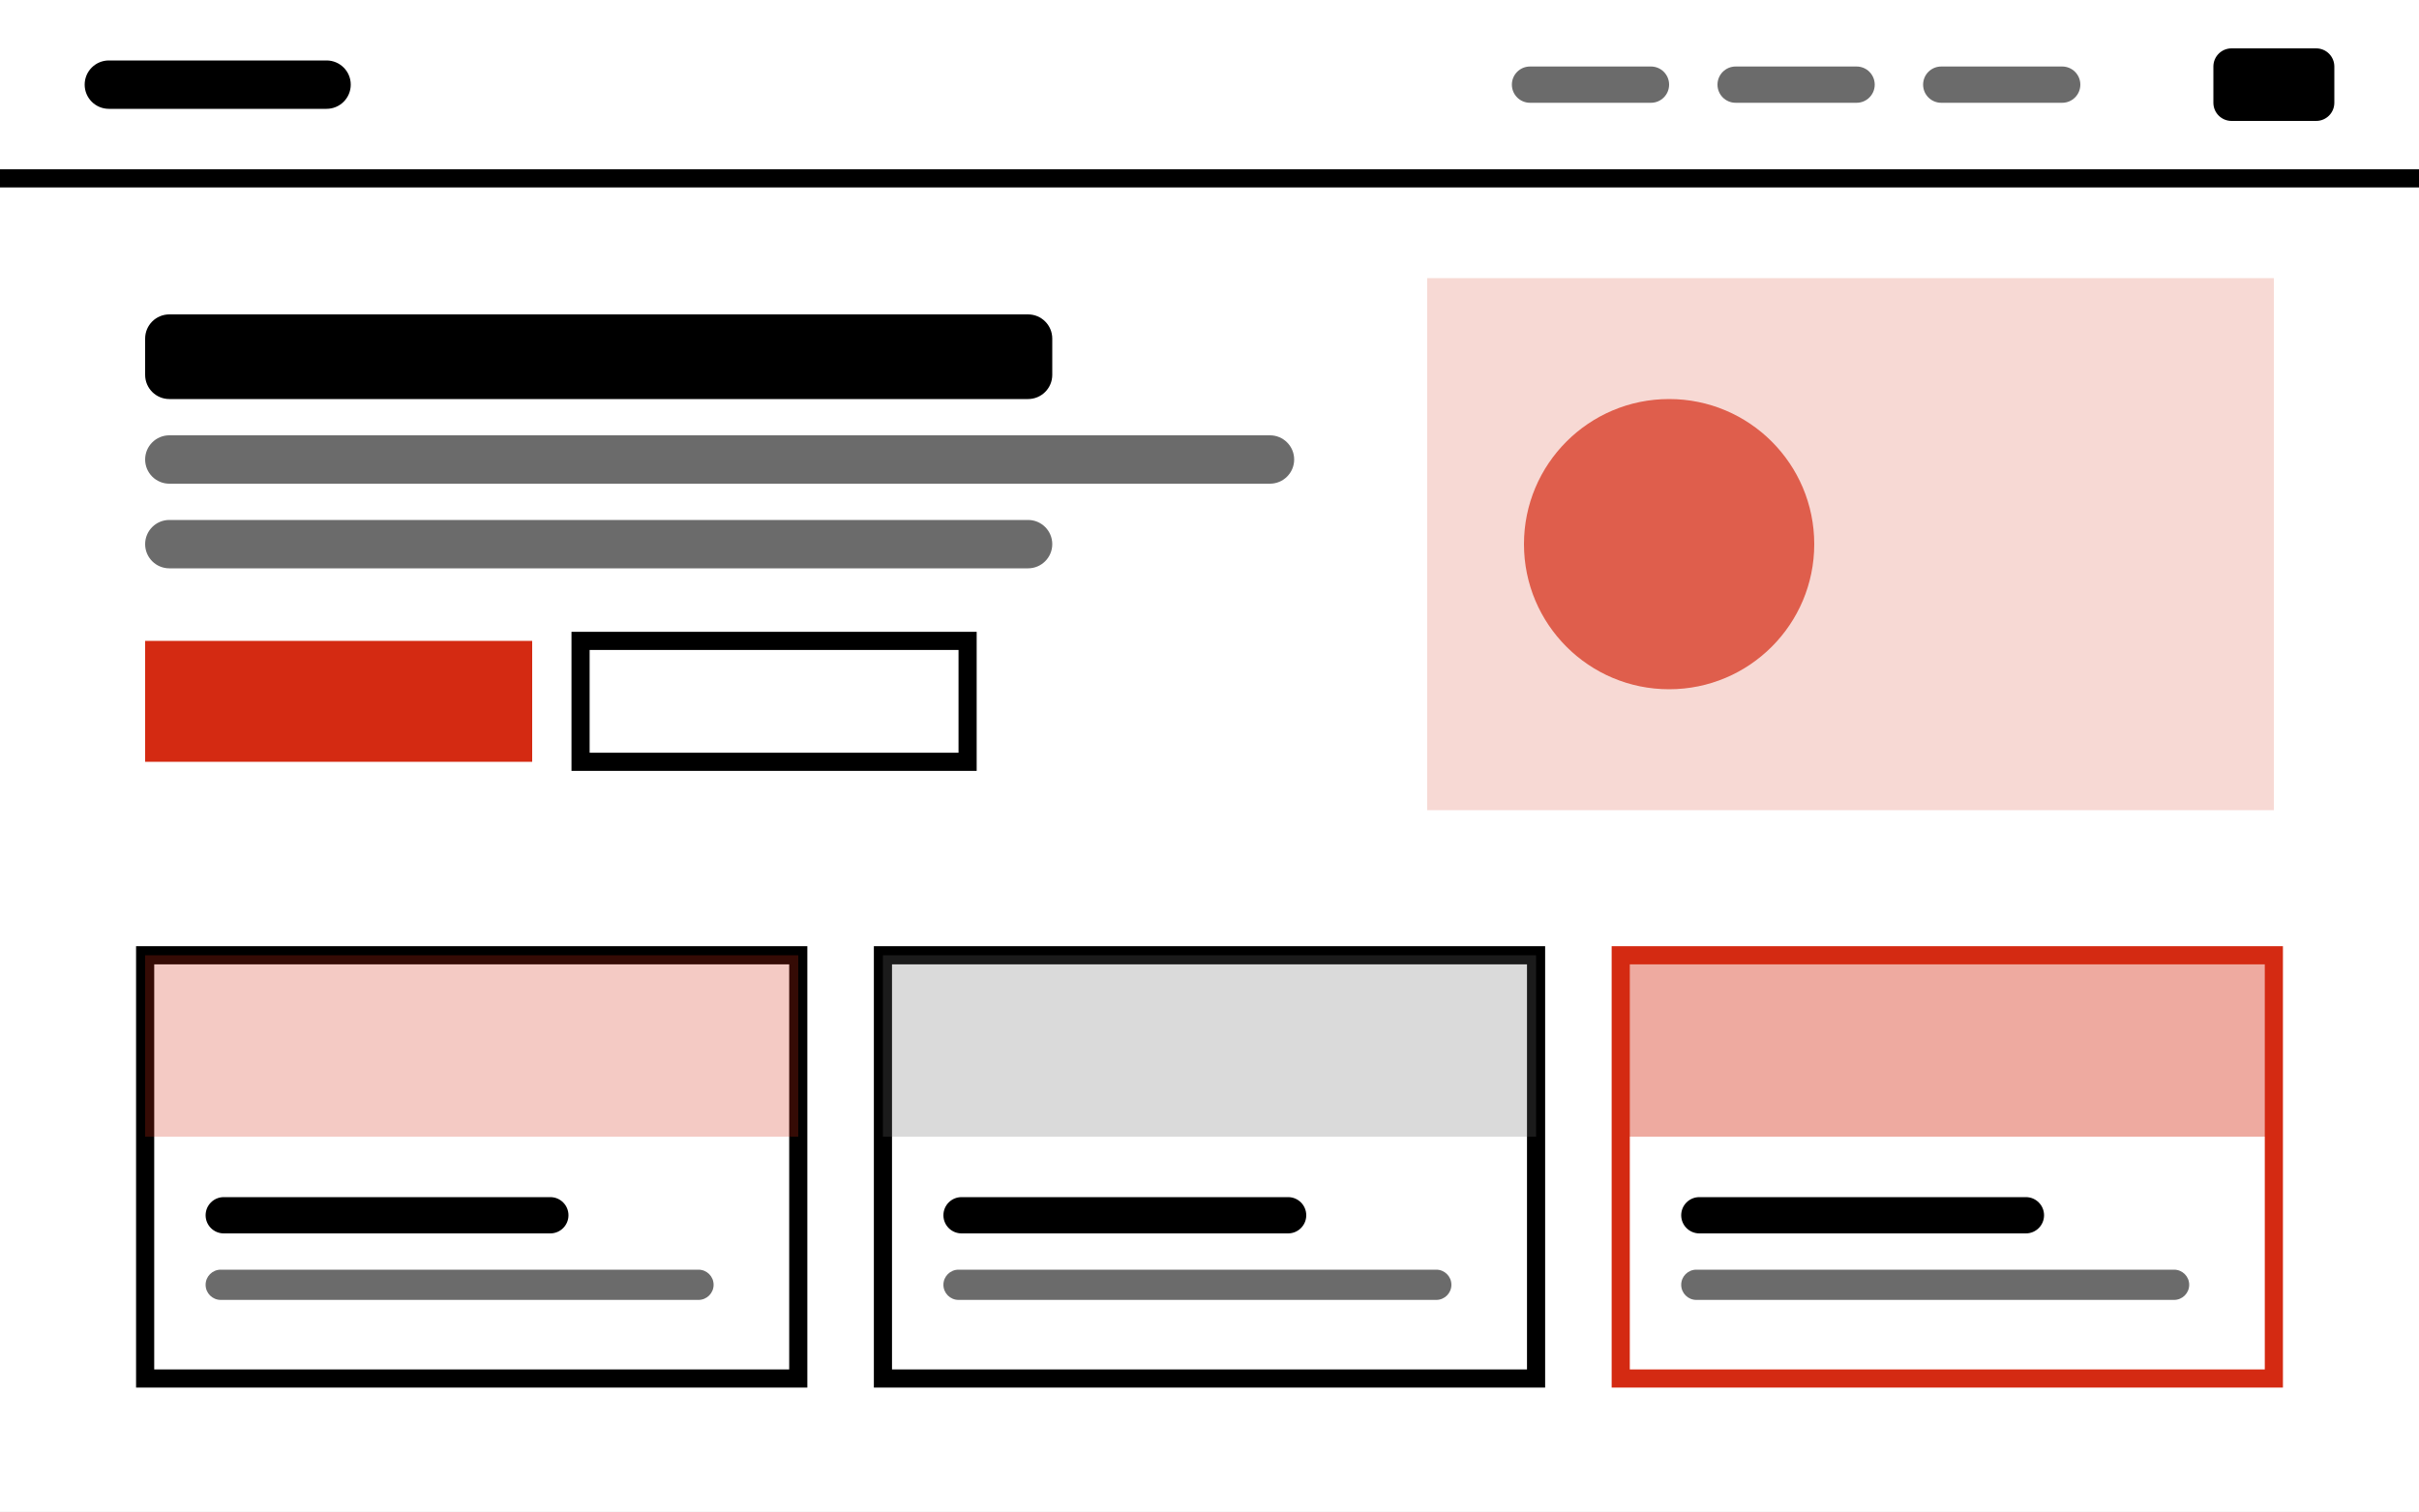
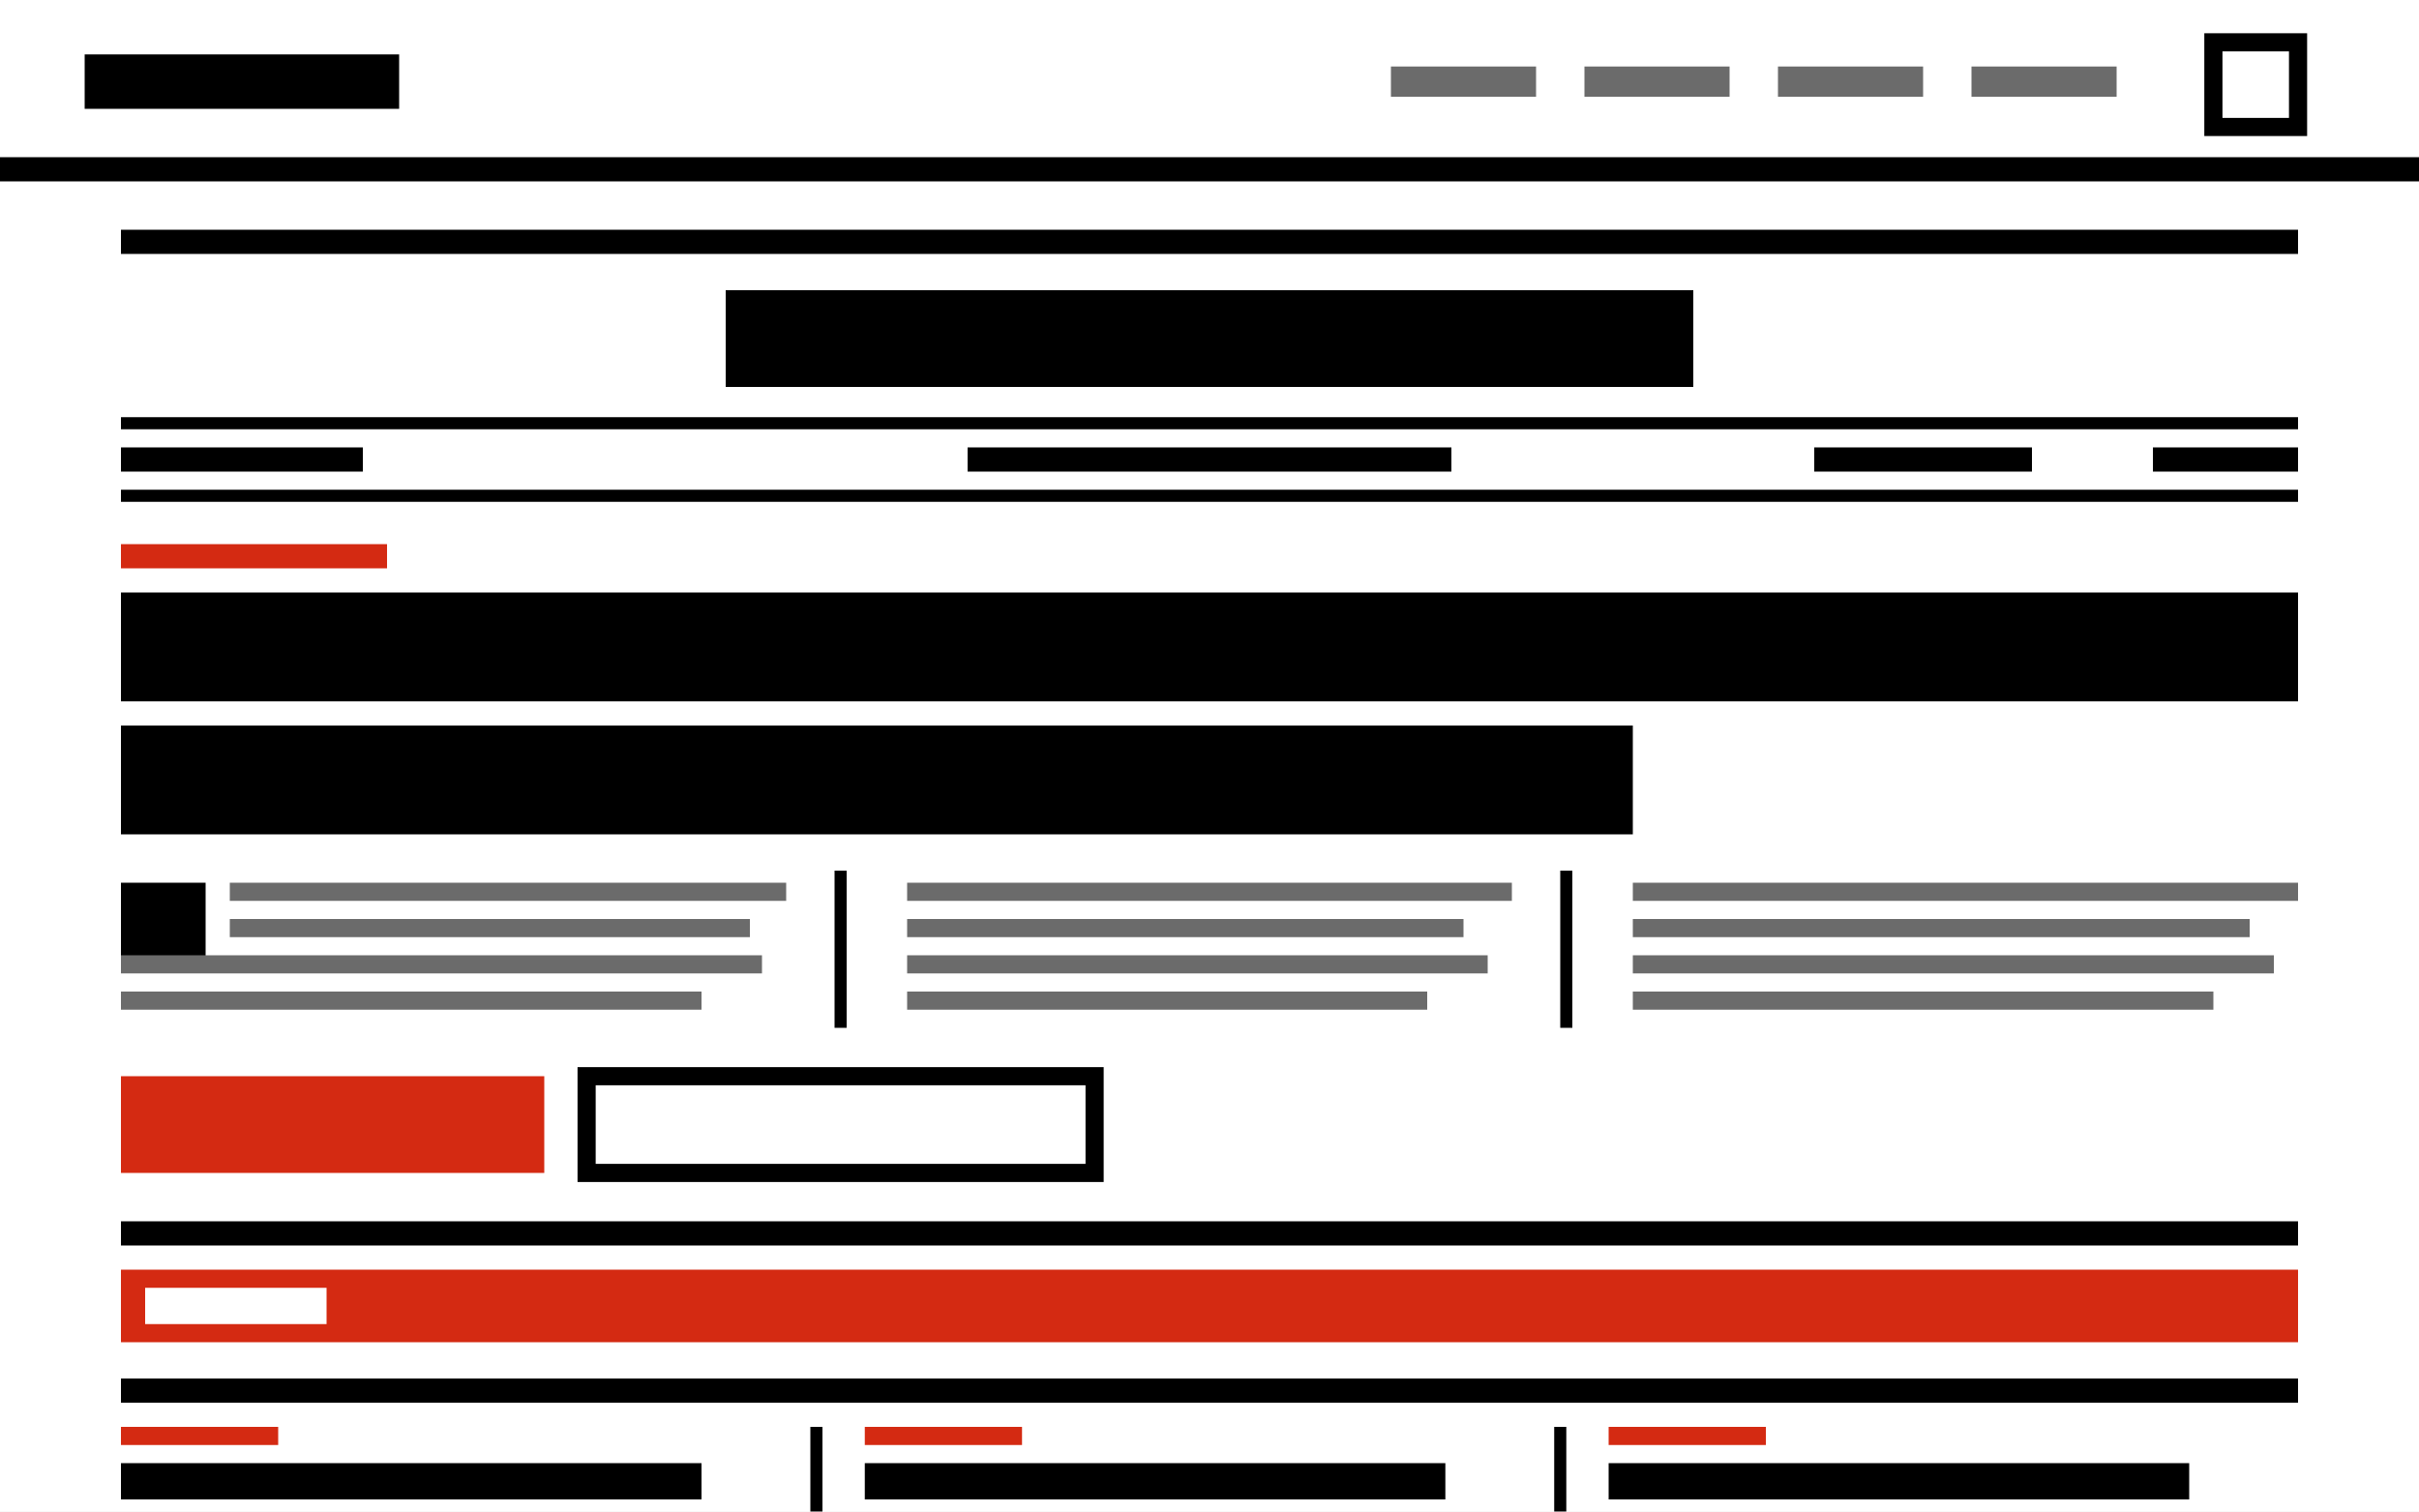
<svg xmlns="http://www.w3.org/2000/svg" viewBox="0 0 400 250" role="img" aria-label="Brutal News preview">
  <rect width="400" height="250" fill="#ffffff" />
-   <rect x="0" y="0" width="400" height="28" fill="#ffffff" />
-   <rect x="0" y="28" width="400" height="3" fill="#000000" />
-   <rect x="14" y="10" width="44" height="8" rx="4" fill="#000000" />
-   <rect x="250" y="11" width="26" height="6" rx="3" fill="#6b6b6b" />
-   <rect x="284" y="11" width="26" height="6" rx="3" fill="#6b6b6b" />
-   <rect x="318" y="11" width="26" height="6" rx="3" fill="#6b6b6b" />
-   <rect x="366" y="8" width="20" height="12" rx="3" fill="#000000" />
-   <rect x="24" y="52" width="150" height="14" rx="4" fill="#000000" />
-   <rect x="24" y="72" width="190" height="8" rx="4" fill="#6b6b6b" />
-   <rect x="24" y="86" width="150" height="8" rx="4" fill="#6b6b6b" />
-   <rect x="24" y="106" width="64" height="20" rx="0" fill="#d42a12" />
-   <rect x="96" y="106" width="64" height="20" rx="0" fill="#ffffff" stroke="#000000" stroke-width="3" />
-   <rect x="236" y="46" width="140" height="88" rx="0" fill="#d42a12" opacity="0.18" />
-   <circle cx="276" cy="90" r="24" fill="#d42a12" opacity="0.7" />
-   <rect x="24" y="158" width="108" height="70" rx="0" fill="#ffffff" stroke="#000000" stroke-width="3" />
-   <rect x="146" y="158" width="108" height="70" rx="0" fill="#ffffff" stroke="#000000" stroke-width="3" />
-   <rect x="268" y="158" width="108" height="70" rx="0" fill="#ffffff" stroke="#d42a12" stroke-width="3" />
-   <rect x="24" y="158" width="108" height="30" rx="0" fill="#d42a12" opacity="0.25" />
-   <rect x="146" y="158" width="108" height="30" rx="0" fill="#6b6b6b" opacity="0.25" />
-   <rect x="268" y="158" width="108" height="30" rx="0" fill="#d42a12" opacity="0.4" />
-   <rect x="34" y="198" width="60" height="6" rx="3" fill="#000000" />
-   <rect x="156" y="198" width="60" height="6" rx="3" fill="#000000" />
-   <rect x="278" y="198" width="60" height="6" rx="3" fill="#000000" />
-   <rect x="34" y="210" width="84" height="5" rx="2.5" fill="#6b6b6b" />
-   <rect x="156" y="210" width="84" height="5" rx="2.5" fill="#6b6b6b" />
-   <rect x="278" y="210" width="84" height="5" rx="2.5" fill="#6b6b6b" />
+   <rect x="14" y="9" width="52" height="9" fill="#000000" />
+   <rect x="230" y="11" width="24" height="5" fill="#6b6b6b" />
+   <rect x="262" y="11" width="24" height="5" fill="#6b6b6b" />
+   <rect x="294" y="11" width="24" height="5" fill="#6b6b6b" />
+   <rect x="326" y="11" width="24" height="5" fill="#6b6b6b" />
+   <rect x="366" y="7" width="14" height="14" fill="#ffffff" stroke="#000000" stroke-width="3" />
+   <rect x="0" y="26" width="400" height="4" fill="#000000" />
+   <rect x="20" y="38" width="360" height="4" fill="#000000" />
+   <rect x="120" y="48" width="160" height="16" fill="#000000" />
+   <rect x="20" y="69" width="360" height="2" fill="#000000" />
+   <rect x="20" y="74" width="40" height="4" fill="#000000" />
+   <rect x="160" y="74" width="80" height="4" fill="#000000" />
+   <rect x="300" y="74" width="36" height="4" fill="#000000" />
+   <rect x="356" y="74" width="24" height="4" fill="#000000" />
+   <rect x="20" y="81" width="360" height="2" fill="#000000" />
+   <rect x="20" y="90" width="44" height="4" fill="#d42a12" />
+   <rect x="20" y="98" width="360" height="18" fill="#000000" />
+   <rect x="20" y="120" width="250" height="18" fill="#000000" />
+   <rect x="20" y="146" width="14" height="14" fill="#000000" />
+   <rect x="38" y="146" width="92" height="3" fill="#6b6b6b" />
+   <rect x="38" y="152" width="86" height="3" fill="#6b6b6b" />
+   <rect x="20" y="158" width="106" height="3" fill="#6b6b6b" />
+   <rect x="20" y="164" width="96" height="3" fill="#6b6b6b" />
+   <rect x="138" y="144" width="2" height="26" fill="#000000" />
+   <rect x="150" y="146" width="100" height="3" fill="#6b6b6b" />
+   <rect x="150" y="152" width="92" height="3" fill="#6b6b6b" />
+   <rect x="150" y="158" width="96" height="3" fill="#6b6b6b" />
+   <rect x="150" y="164" width="86" height="3" fill="#6b6b6b" />
+   <rect x="258" y="144" width="2" height="26" fill="#000000" />
+   <rect x="270" y="146" width="110" height="3" fill="#6b6b6b" />
+   <rect x="270" y="152" width="102" height="3" fill="#6b6b6b" />
+   <rect x="270" y="158" width="106" height="3" fill="#6b6b6b" />
+   <rect x="270" y="164" width="96" height="3" fill="#6b6b6b" />
+   <rect x="20" y="178" width="70" height="16" fill="#d42a12" />
+   <rect x="97" y="178" width="84" height="16" fill="#ffffff" stroke="#000000" stroke-width="3" />
+   <rect x="20" y="202" width="360" height="4" fill="#000000" />
+   <rect x="20" y="210" width="360" height="12" fill="#d42a12" />
+   <rect x="24" y="213" width="30" height="6" fill="#ffffff" />
+   <rect x="20" y="228" width="360" height="4" fill="#000000" />
+   <rect x="20" y="236" width="26" height="3" fill="#d42a12" />
+   <rect x="20" y="242" width="96" height="6" fill="#000000" />
+   <rect x="143" y="236" width="26" height="3" fill="#d42a12" />
+   <rect x="143" y="242" width="96" height="6" fill="#000000" />
+   <rect x="134" y="236" width="2" height="14" fill="#000000" />
+   <rect x="266" y="236" width="26" height="3" fill="#d42a12" />
+   <rect x="266" y="242" width="96" height="6" fill="#000000" />
+   <rect x="257" y="236" width="2" height="14" fill="#000000" />
</svg>
